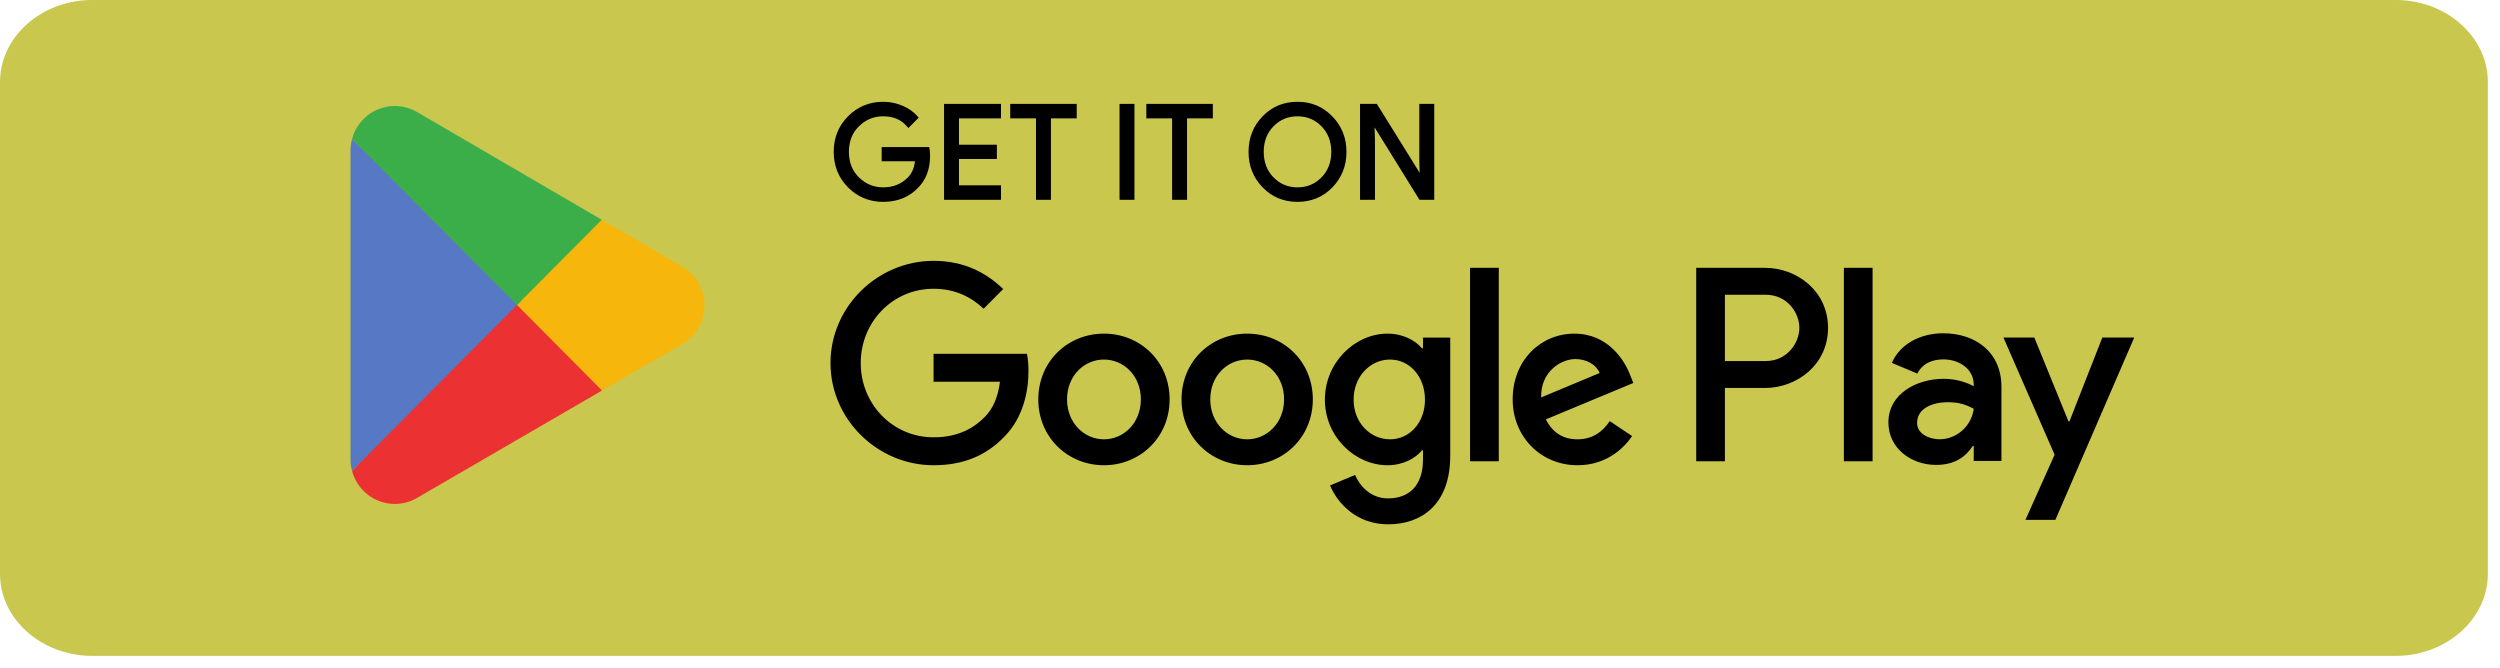
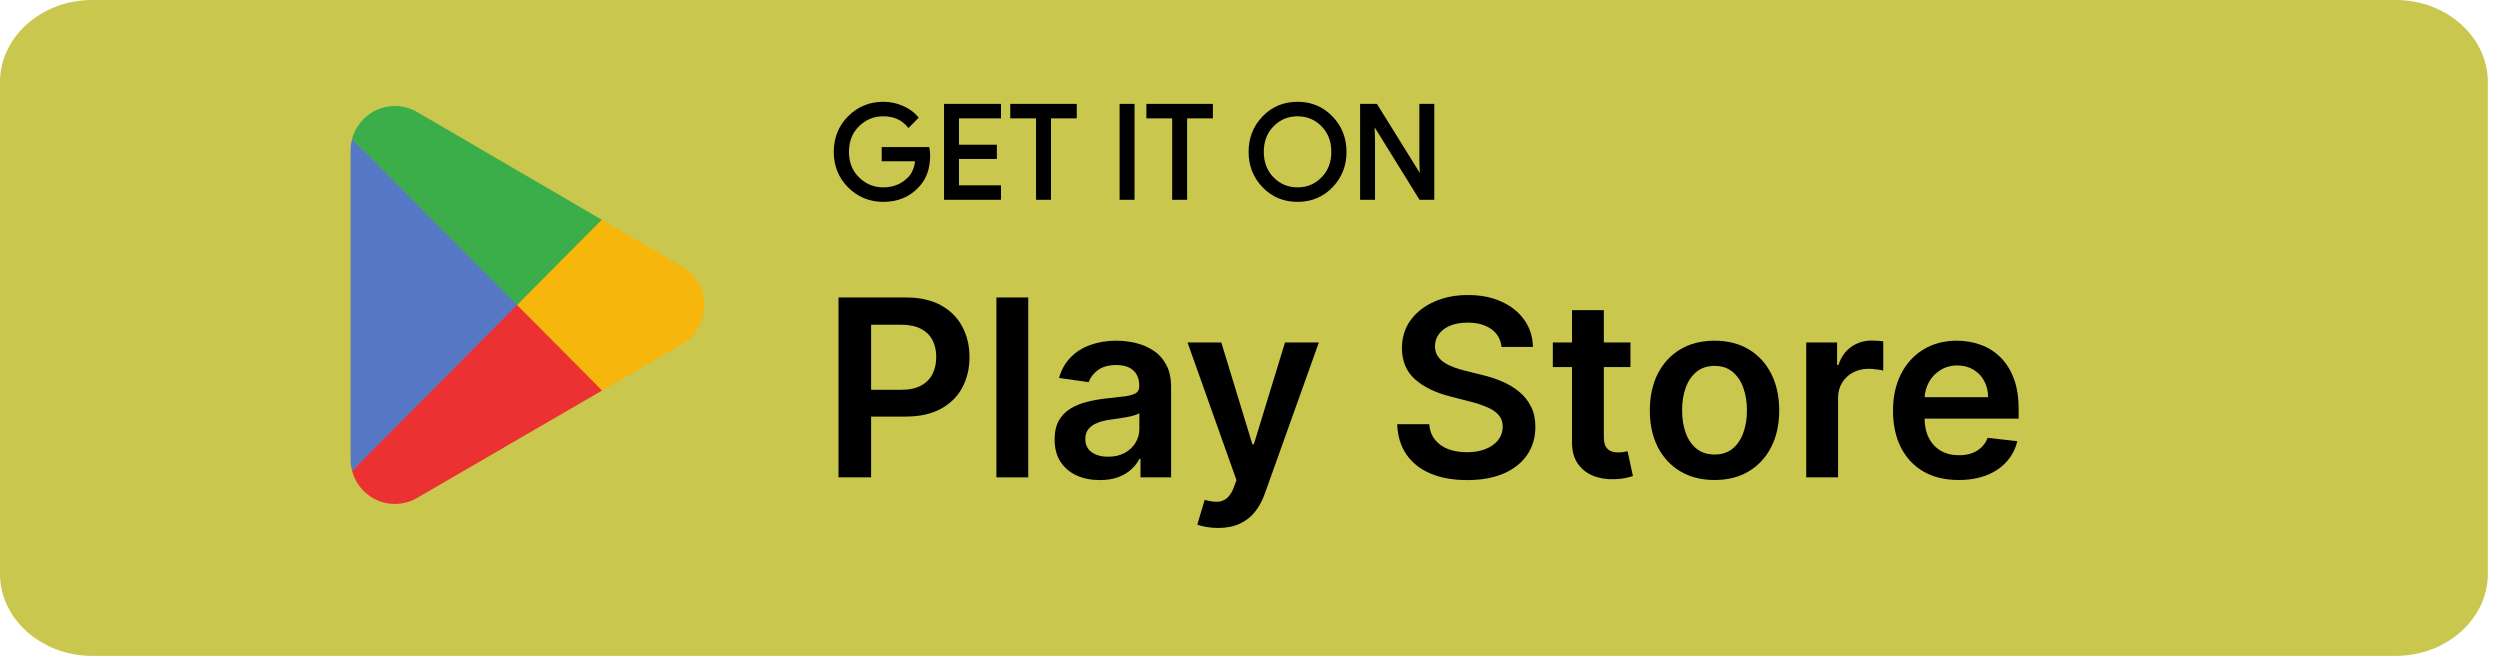
<svg xmlns="http://www.w3.org/2000/svg" width="161" height="43" viewBox="0 0 161 43" fill="none">
  <path d="M154.283 42.238H5.934C2.67 42.238 0 39.862 0 36.958V5.279C0 2.375 2.67 -0.001 5.934 -0.001H154.283C157.547 -0.001 160.217 2.375 160.217 5.279V36.958C160.217 39.862 157.547 42.238 154.283 42.238Z" fill="#C9C74D" />
-   <path d="M33.216 19.065L22.672 30.324C22.672 30.326 22.673 30.328 22.674 30.33C22.997 31.553 24.107 32.453 25.424 32.453C25.951 32.453 26.445 32.31 26.869 32.059L26.903 32.039L38.771 25.149L33.216 19.065Z" fill="#EB3131" />
-   <path d="M43.883 17.149L43.873 17.142L38.749 14.153L32.977 19.321L38.769 25.148L43.866 22.19C44.76 21.704 45.367 20.757 45.367 19.664C45.367 18.579 44.768 17.636 43.883 17.149Z" fill="#F6B60B" />
-   <path d="M22.671 8.956C22.608 9.191 22.574 9.437 22.574 9.693V29.587C22.574 29.843 22.607 30.09 22.671 30.324L33.578 19.354L22.671 8.956Z" fill="#5778C5" />
-   <path d="M33.294 19.641L38.752 14.152L26.896 7.237C26.465 6.977 25.963 6.827 25.424 6.827C24.107 6.827 22.996 7.729 22.672 8.953C22.672 8.954 22.672 8.955 22.672 8.956L33.294 19.641Z" fill="#3BAD49" />
-   <path d="M59.797 10.018C59.797 10.853 59.551 11.518 59.059 12.014C58.5 12.603 57.772 12.898 56.876 12.898C56.019 12.898 55.289 12.6 54.69 12.001C54.089 11.403 53.789 10.661 53.789 9.776C53.789 8.89 54.089 8.149 54.69 7.55C55.289 6.952 56.019 6.653 56.876 6.653C57.302 6.653 57.709 6.736 58.096 6.903C58.483 7.071 58.793 7.293 59.025 7.571L58.503 8.097C58.11 7.624 57.568 7.388 56.876 7.388C56.251 7.388 55.71 7.609 55.253 8.052C54.797 8.495 54.569 9.069 54.569 9.776C54.569 10.483 54.797 11.057 55.253 11.5C55.71 11.943 56.251 12.164 56.876 12.164C57.54 12.164 58.093 11.941 58.536 11.496C58.823 11.206 58.99 10.803 59.034 10.285H56.876V9.567H59.756C59.784 9.723 59.797 9.873 59.797 10.018Z" fill="black" />
-   <path d="M59.799 10.02H59.7C59.699 10.836 59.462 11.47 58.991 11.945L58.99 11.946L58.989 11.947C58.448 12.516 57.752 12.8 56.878 12.801C56.043 12.8 55.344 12.513 54.761 11.932C54.178 11.351 53.891 10.64 53.889 9.778C53.891 8.915 54.178 8.205 54.761 7.623C55.344 7.042 56.043 6.756 56.878 6.754C57.29 6.754 57.684 6.835 58.058 6.997C58.434 7.16 58.73 7.373 58.951 7.638L59.027 7.573L58.957 7.503L58.434 8.029L58.504 8.099L58.581 8.035C58.169 7.539 57.591 7.289 56.878 7.29C56.229 7.289 55.658 7.523 55.186 7.982C54.71 8.443 54.47 9.049 54.471 9.778C54.47 10.506 54.71 11.113 55.186 11.573C55.658 12.033 56.229 12.266 56.878 12.265C57.563 12.266 58.147 12.032 58.607 11.569C58.914 11.259 59.089 10.829 59.134 10.296L59.144 10.188H56.977V9.669H59.757V9.569L59.66 9.587C59.687 9.738 59.7 9.881 59.7 10.02H59.799H59.898C59.898 9.869 59.884 9.713 59.855 9.551L59.84 9.469H56.779V10.287V10.387H59.036V10.287L58.937 10.279C58.893 10.78 58.735 11.158 58.467 11.428C58.042 11.854 57.52 12.065 56.878 12.066C56.275 12.065 55.764 11.857 55.324 11.43C54.887 11.006 54.67 10.463 54.669 9.778C54.67 9.092 54.887 8.55 55.324 8.125C55.764 7.699 56.275 7.49 56.878 7.49C57.547 7.491 58.053 7.714 58.429 8.163L58.498 8.247L59.097 7.644L59.161 7.579L59.102 7.509C58.859 7.218 58.535 6.986 58.136 6.814C57.737 6.641 57.316 6.555 56.878 6.555C55.997 6.554 55.237 6.866 54.621 7.482C54.002 8.097 53.691 8.87 53.691 9.778C53.691 10.685 54.002 11.459 54.621 12.074C55.237 12.69 55.997 13.001 56.878 13C57.794 13.001 58.555 12.694 59.132 12.085L59.061 12.016L59.131 12.086C59.644 11.57 59.898 10.874 59.898 10.02H59.799Z" fill="black" />
-   <path d="M64.364 7.522H61.657V9.417H64.098V10.136H61.657V12.031H64.364V12.766H60.895V6.787H64.364V7.522Z" fill="black" />
+   <path d="M33.22 19.065L22.676 30.324C22.676 30.326 22.677 30.328 22.677 30.33C23.001 31.553 24.111 32.453 25.428 32.453C25.954 32.453 26.449 32.31 26.873 32.059L26.907 32.039L38.775 25.149L33.22 19.065Z" fill="#EB3131" />
+   <path d="M43.887 17.149L43.877 17.142L38.753 14.153L32.98 19.321L38.773 25.148L43.87 22.19C44.764 21.704 45.37 20.757 45.37 19.664C45.37 18.579 44.772 17.636 43.887 17.149Z" fill="#F6B60B" />
+   <path d="M22.675 8.956C22.611 9.191 22.578 9.437 22.578 9.693V29.587C22.578 29.843 22.611 30.09 22.675 30.324L33.582 19.354L22.675 8.956Z" fill="#5778C5" />
+   <path d="M33.298 19.641L38.755 14.152L26.9 7.237C26.469 6.977 25.966 6.827 25.428 6.827C24.111 6.827 23 7.729 22.676 8.953C22.676 8.954 22.676 8.955 22.676 8.956L33.298 19.641Z" fill="#3BAD49" />
+   <path d="M59.801 10.018C59.801 10.853 59.555 11.518 59.063 12.014C58.504 12.603 57.776 12.898 56.88 12.898C56.022 12.898 55.293 12.6 54.694 12.001C54.093 11.403 53.793 10.661 53.793 9.776C53.793 8.89 54.093 8.149 54.694 7.55C55.293 6.952 56.022 6.653 56.88 6.653C57.306 6.653 57.713 6.736 58.1 6.903C58.487 7.071 58.797 7.293 59.029 7.571L58.507 8.097C58.114 7.624 57.572 7.388 56.88 7.388C56.255 7.388 55.714 7.609 55.257 8.052C54.801 8.495 54.572 9.069 54.572 9.776C54.572 10.483 54.801 11.057 55.257 11.5C55.714 11.943 56.255 12.164 56.88 12.164C57.544 12.164 58.097 11.941 58.54 11.496C58.827 11.206 58.994 10.803 59.038 10.285H56.88V9.567H59.76C59.788 9.723 59.801 9.873 59.801 10.018Z" fill="black" />
+   <path d="M59.803 10.02H59.703C59.703 10.836 59.466 11.47 58.995 11.945L58.993 11.946L58.993 11.947C58.452 12.516 57.756 12.8 56.882 12.801C56.047 12.8 55.348 12.513 54.764 11.932C54.182 11.351 53.895 10.64 53.893 9.778C53.895 8.915 54.182 8.205 54.764 7.623C55.348 7.042 56.047 6.756 56.882 6.754C57.294 6.754 57.687 6.835 58.062 6.997C58.438 7.16 58.734 7.373 58.955 7.638L59.031 7.573L58.961 7.503L58.438 8.029L58.508 8.099L58.585 8.035C58.173 7.539 57.595 7.289 56.882 7.29C56.233 7.289 55.662 7.523 55.19 7.982C54.714 8.443 54.474 9.049 54.475 9.778C54.474 10.506 54.714 11.113 55.19 11.573C55.662 12.033 56.233 12.266 56.882 12.265C57.567 12.266 58.151 12.032 58.611 11.569C58.918 11.259 59.093 10.829 59.138 10.296L59.147 10.188H56.98V9.669H59.761V9.569L59.663 9.587C59.691 9.738 59.703 9.881 59.703 10.02H59.803H59.901C59.901 9.869 59.888 9.713 59.858 9.551L59.844 9.469H56.782V10.287V10.387H59.039V10.287L58.941 10.279C58.897 10.78 58.739 11.158 58.471 11.428C58.046 11.854 57.523 12.065 56.882 12.066C56.279 12.065 55.768 11.857 55.328 11.43C54.891 11.006 54.674 10.463 54.673 9.778C54.674 9.092 54.891 8.55 55.328 8.125C55.768 7.699 56.279 7.49 56.882 7.49C57.551 7.491 58.057 7.714 58.433 8.163L58.502 8.247L59.101 7.644L59.165 7.579L59.106 7.509C58.863 7.218 58.539 6.986 58.14 6.814C57.741 6.641 57.32 6.555 56.882 6.555C56.001 6.554 55.241 6.866 54.625 7.482C54.006 8.097 53.694 8.87 53.695 9.778C53.694 10.685 54.006 11.459 54.625 12.074C55.241 12.69 56.001 13.001 56.882 13C57.798 13.001 58.559 12.694 59.136 12.085L59.065 12.016L59.135 12.086C59.648 11.57 59.902 10.874 59.901 10.02H59.803Z" fill="black" />
+   <path d="M64.368 7.522H61.661V9.417H64.102V10.136H61.661V12.031H64.368V12.766H60.898V6.787H64.368V7.522Z" fill="black" />
  <path d="M64.365 7.524V7.424H61.56V9.519H64V10.038L61.56 10.038V12.133H64.266V12.668H60.995V6.889H64.266V7.524H64.365V7.424V7.524H64.464V6.789V6.69H60.797V12.867H64.464V12.033V11.934H61.758V10.237H64.198V9.419V9.32H61.758V7.623H64.464V7.524H64.365Z" fill="black" />
-   <path d="M67.584 12.766H66.82V7.522H65.16V6.787H69.244V7.522H67.584V12.766Z" fill="black" />
-   <path d="M67.581 12.768V12.668H66.916V7.424H65.257V6.889H69.142V7.424H67.482V12.768H67.581V12.668V12.768H67.68V7.623H69.34V6.789V6.69H65.059V7.524V7.623H66.718V12.867H67.581H67.68V12.768H67.581Z" fill="black" />
-   <path d="M72.195 12.766V6.787H72.959V12.766H72.195Z" fill="black" />
-   <path d="M72.197 12.768H72.296V6.889H72.861V12.668H72.197V12.768H72.296H72.197V12.867H72.96H73.059V6.69H72.197H72.098V12.867H72.197V12.768Z" fill="black" />
-   <path d="M76.346 12.766H75.582V7.522H73.922V6.787H78.005V7.522H76.346V12.766Z" fill="black" />
-   <path d="M76.347 12.768V12.668H75.682V7.424H74.022V6.889H77.908V7.424H76.248V12.768H76.347V12.668V12.768H76.446V7.623H78.106V6.789V6.69H73.824V7.524V7.623H75.484V12.867H76.347H76.446V12.768H76.347Z" fill="black" />
-   <path d="M81.943 11.492C82.383 11.94 82.921 12.164 83.558 12.164C84.194 12.164 84.732 11.94 85.171 11.492C85.612 11.044 85.832 10.471 85.832 9.776C85.832 9.08 85.612 8.508 85.171 8.06C84.732 7.612 84.194 7.388 83.558 7.388C82.921 7.388 82.383 7.612 81.943 8.06C81.504 8.508 81.283 9.08 81.283 9.776C81.283 10.471 81.504 11.044 81.943 11.492ZM85.736 11.992C85.152 12.597 84.425 12.898 83.558 12.898C82.689 12.898 81.962 12.597 81.379 11.992C80.795 11.389 80.504 10.65 80.504 9.776C80.504 8.902 80.795 8.163 81.379 7.559C81.962 6.955 82.689 6.653 83.558 6.653C84.421 6.653 85.146 6.956 85.733 7.563C86.319 8.17 86.612 8.907 86.612 9.776C86.612 10.65 86.319 11.389 85.736 11.992Z" fill="black" />
-   <path d="M81.944 11.494L81.874 11.564C82.33 12.03 82.899 12.266 83.559 12.265C84.218 12.266 84.788 12.03 85.243 11.564C85.703 11.098 85.933 10.494 85.933 9.778C85.933 9.061 85.703 8.458 85.243 7.992C84.788 7.526 84.218 7.289 83.559 7.29C82.899 7.289 82.33 7.526 81.874 7.992C81.416 8.458 81.185 9.061 81.186 9.778C81.185 10.494 81.416 11.098 81.874 11.564L81.944 11.494L82.015 11.424C81.595 10.994 81.385 10.453 81.384 9.778C81.385 9.103 81.595 8.562 82.015 8.132C82.439 7.702 82.945 7.491 83.559 7.49C84.172 7.491 84.68 7.702 85.103 8.132C85.523 8.562 85.734 9.103 85.734 9.778C85.734 10.453 85.523 10.994 85.103 11.424C84.68 11.854 84.172 12.065 83.559 12.066C82.945 12.065 82.439 11.854 82.015 11.424L81.944 11.494ZM85.738 11.994L85.667 11.925C85.099 12.51 84.405 12.8 83.559 12.801C82.713 12.8 82.018 12.51 81.451 11.925L81.449 11.922L81.451 11.925C80.885 11.338 80.605 10.629 80.604 9.778C80.605 8.926 80.885 8.218 81.451 7.63C82.018 7.045 82.713 6.756 83.559 6.754C84.399 6.756 85.092 7.046 85.663 7.635C86.232 8.225 86.513 8.932 86.514 9.778C86.513 10.629 86.233 11.338 85.667 11.925L85.738 11.994L85.809 12.063C86.409 11.443 86.713 10.674 86.712 9.778C86.713 8.887 86.408 8.119 85.805 7.496C85.201 6.87 84.446 6.554 83.559 6.555C82.668 6.554 81.909 6.869 81.31 7.492V7.492C80.708 8.112 80.406 8.882 80.406 9.778C80.406 10.674 80.708 11.443 81.31 12.064L81.312 12.067L81.31 12.063C81.909 12.687 82.668 13.001 83.559 13C84.45 13.001 85.208 12.687 85.809 12.063L85.738 11.994Z" fill="black" />
-   <path d="M87.684 12.766V6.787H88.613L91.501 11.438H91.534L91.501 10.286V6.787H92.265V12.766H91.468L88.447 7.89H88.414L88.447 9.042V12.766H87.684Z" fill="black" />
-   <path d="M87.685 12.768H87.784V6.889H88.559L91.447 11.54H91.535H91.637L91.601 10.286V6.889H92.167V12.668H91.524L88.503 7.792H88.415H88.313L88.349 9.046V12.668H87.685V12.768H87.784H87.685V12.867H88.448H88.547V9.042L88.514 7.889L88.415 7.891V7.991H88.448V7.891L88.364 7.944L91.414 12.867H92.266H92.365V6.69H91.502H91.403V10.289L91.436 11.443L91.535 11.44V11.34H91.502V11.44L91.586 11.387L88.669 6.69H87.685H87.586V12.867H87.685V12.768Z" fill="black" />
-   <path d="M118.745 29.704H120.594V17.248H118.745V29.704ZM135.391 21.735L133.273 27.135H133.209L131.01 21.735H129.02L132.317 29.283L130.437 33.481H132.365L137.446 21.735H135.391ZM124.911 28.289C124.305 28.289 123.461 27.985 123.461 27.232C123.461 26.27 124.513 25.902 125.42 25.902C126.233 25.902 126.614 26.078 127.108 26.319C126.965 27.472 125.977 28.289 124.911 28.289ZM125.133 21.463C123.795 21.463 122.41 22.056 121.836 23.37L123.477 24.059C123.827 23.37 124.48 23.145 125.165 23.145C126.121 23.145 127.092 23.722 127.108 24.748V24.876C126.774 24.684 126.058 24.395 125.181 24.395C123.413 24.395 121.613 25.373 121.613 27.2C121.613 28.866 123.063 29.94 124.687 29.94C125.93 29.94 126.614 29.379 127.045 28.722H127.108V29.684H128.892V24.908C128.892 22.697 127.252 21.463 125.133 21.463ZM113.712 23.252H111.084V18.982H113.712C115.094 18.982 115.878 20.133 115.878 21.117C115.878 22.082 115.094 23.252 113.712 23.252ZM113.665 17.248H109.237V29.704H111.084V24.985H113.665C115.713 24.985 117.726 23.493 117.726 21.117C117.726 18.74 115.713 17.248 113.665 17.248ZM89.518 28.292C88.241 28.292 87.172 27.216 87.172 25.739C87.172 24.247 88.241 23.155 89.518 23.155C90.778 23.155 91.768 24.247 91.768 25.739C91.768 27.216 90.778 28.292 89.518 28.292ZM91.64 22.433H91.576C91.162 21.935 90.363 21.486 89.358 21.486C87.252 21.486 85.322 23.348 85.322 25.739C85.322 28.115 87.252 29.961 89.358 29.961C90.363 29.961 91.162 29.512 91.576 28.998H91.64V29.608C91.64 31.23 90.778 32.096 89.39 32.096C88.257 32.096 87.555 31.277 87.268 30.587L85.657 31.261C86.119 32.385 87.348 33.766 89.39 33.766C91.56 33.766 93.395 32.481 93.395 29.351V21.742H91.64V22.433ZM94.671 29.704H96.522V17.248H94.671V29.704ZM99.251 25.595C99.203 23.957 100.511 23.123 101.453 23.123C102.187 23.123 102.809 23.492 103.016 24.022L99.251 25.595ZM104.995 24.183C104.644 23.235 103.575 21.486 101.389 21.486C99.219 21.486 97.416 23.203 97.416 25.723C97.416 28.099 99.203 29.961 101.596 29.961C103.527 29.961 104.644 28.773 105.107 28.083L103.671 27.12C103.192 27.826 102.538 28.292 101.596 28.292C100.655 28.292 99.985 27.858 99.554 27.008L105.186 24.664L104.995 24.183ZM60.122 22.786V24.584H64.398C64.27 25.595 63.935 26.333 63.425 26.847C62.803 27.473 61.829 28.163 60.122 28.163C57.489 28.163 55.431 26.029 55.431 23.38C55.431 20.731 57.489 18.596 60.122 18.596C61.542 18.596 62.579 19.158 63.345 19.881L64.605 18.613C63.536 17.585 62.116 16.798 60.122 16.798C56.516 16.798 53.484 19.752 53.484 23.38C53.484 27.008 56.516 29.961 60.122 29.961C62.069 29.961 63.536 29.319 64.685 28.115C65.866 26.927 66.233 25.258 66.233 23.91C66.233 23.492 66.201 23.107 66.137 22.786H60.122ZM71.094 28.292C69.818 28.292 68.717 27.232 68.717 25.723C68.717 24.198 69.818 23.155 71.094 23.155C72.371 23.155 73.472 24.198 73.472 25.723C73.472 27.232 72.371 28.292 71.094 28.292ZM71.094 21.486C68.765 21.486 66.866 23.267 66.866 25.723C66.866 28.163 68.765 29.961 71.094 29.961C73.424 29.961 75.323 28.163 75.323 25.723C75.323 23.267 73.424 21.486 71.094 21.486ZM80.318 28.292C79.042 28.292 77.941 27.232 77.941 25.723C77.941 24.198 79.042 23.155 80.318 23.155C81.594 23.155 82.695 24.198 82.695 25.723C82.695 27.232 81.594 28.292 80.318 28.292ZM80.318 21.486C77.989 21.486 76.09 23.267 76.09 25.723C76.09 28.163 77.989 29.961 80.318 29.961C82.648 29.961 84.546 28.163 84.546 25.723C84.546 23.267 82.648 21.486 80.318 21.486Z" fill="black" />
+   <path d="M67.588 12.766H66.824V7.522H65.164V6.787H69.248V7.522H67.588V12.766Z" fill="black" />
+   <path d="M67.585 12.768V12.668H66.92V7.424H65.261V6.889H69.146V7.424H67.486V12.768H67.585V12.668V12.768H67.684V7.623H69.344V6.789V6.69H65.062V7.524V7.623H66.722V12.867H67.585H67.684V12.768H67.585Z" fill="black" />
+   <path d="M72.199 12.766V6.787H72.963V12.766H72.199Z" fill="black" />
+   <path d="M72.201 12.768H72.3V6.889H72.865V12.668H72.201V12.768H72.3H72.201V12.867H72.964H73.063V6.69H72.201H72.102V12.867H72.201V12.768Z" fill="black" />
+   <path d="M76.35 12.766H75.585V7.522H73.926V6.787H78.009V7.522H76.35V12.766Z" fill="black" />
+   <path d="M76.351 12.768V12.668H75.686V7.424H74.026V6.889H77.912V7.424H76.252V12.768H76.351V12.668V12.768H76.45V7.623H78.11V6.789V6.69H73.828V7.524V7.623H75.488V12.867H76.351H76.45V12.768H76.351Z" fill="black" />
+   <path d="M81.947 11.492C82.387 11.94 82.925 12.164 83.561 12.164C84.198 12.164 84.736 11.94 85.175 11.492C85.616 11.044 85.836 10.471 85.836 9.776C85.836 9.08 85.616 8.508 85.175 8.06C84.736 7.612 84.198 7.388 83.561 7.388C82.925 7.388 82.387 7.612 81.947 8.06C81.508 8.508 81.287 9.08 81.287 9.776C81.287 10.471 81.508 11.044 81.947 11.492ZM85.74 11.992C85.156 12.597 84.43 12.898 83.561 12.898C82.692 12.898 81.966 12.597 81.383 11.992C80.799 11.389 80.508 10.65 80.508 9.776C80.508 8.902 80.799 8.163 81.383 7.559C81.966 6.955 82.692 6.653 83.561 6.653C84.425 6.653 85.15 6.956 85.736 7.563C86.323 8.17 86.616 8.907 86.616 9.776C86.616 10.65 86.323 11.389 85.74 11.992Z" fill="black" />
+   <path d="M81.948 11.494L81.878 11.564C82.334 12.03 82.903 12.266 83.563 12.265C84.222 12.266 84.792 12.03 85.247 11.564C85.706 11.098 85.937 10.494 85.937 9.778C85.937 9.061 85.706 8.458 85.247 7.992C84.792 7.526 84.222 7.289 83.563 7.29C82.903 7.289 82.334 7.526 81.878 7.992C81.42 8.458 81.189 9.061 81.19 9.778C81.189 10.494 81.42 11.098 81.878 11.564L81.948 11.494L82.019 11.424C81.599 10.994 81.389 10.453 81.388 9.778C81.389 9.103 81.599 8.562 82.019 8.132C82.443 7.702 82.949 7.491 83.563 7.49C84.176 7.491 84.683 7.702 85.106 8.132C85.527 8.562 85.737 9.103 85.738 9.778C85.737 10.453 85.527 10.994 85.106 11.424C84.683 11.854 84.176 12.065 83.563 12.066C82.949 12.065 82.443 11.854 82.019 11.424L81.948 11.494ZM85.742 11.994L85.671 11.925C85.103 12.51 84.409 12.8 83.563 12.801C82.717 12.8 82.022 12.51 81.455 11.925L81.453 11.922L81.455 11.925C80.889 11.338 80.609 10.629 80.608 9.778C80.609 8.926 80.889 8.218 81.455 7.63C82.022 7.045 82.717 6.756 83.563 6.754C84.403 6.756 85.096 7.046 85.667 7.635C86.236 8.225 86.517 8.932 86.518 9.778C86.517 10.629 86.236 11.338 85.671 11.925L85.742 11.994L85.813 12.063C86.413 11.443 86.717 10.674 86.716 9.778C86.717 8.887 86.412 8.119 85.809 7.496C85.205 6.87 84.45 6.554 83.563 6.555C82.671 6.554 81.913 6.869 81.314 7.492V7.492C80.712 8.112 80.409 8.882 80.41 9.778C80.409 10.674 80.712 11.443 81.314 12.064L81.316 12.067L81.314 12.063C81.913 12.687 82.671 13.001 83.563 13C84.454 13.001 85.212 12.687 85.813 12.063L85.742 11.994Z" fill="black" />
+   <path d="M87.688 12.766V6.787H88.617L91.505 11.438H91.538L91.505 10.286V6.787H92.269V12.766H91.472L88.45 7.89H88.418L88.45 9.042V12.766H87.688Z" fill="black" />
+   <path d="M87.689 12.768H87.788V6.889H88.563L91.451 11.54H91.539H91.641L91.605 10.286V6.889H92.171V12.668H91.528L88.507 7.792H88.419H88.317L88.353 9.046V12.668H87.689V12.768H87.788H87.689V12.867H88.452H88.551V9.042L88.518 7.889L88.419 7.891V7.991H88.452V7.891L88.368 7.944L91.418 12.867H92.27H92.369V6.69H91.506H91.407V10.289L91.44 11.443L91.539 11.44V11.34H91.506V11.44L91.59 11.387L88.673 6.69H87.689H87.59V12.867H87.689V12.768Z" fill="black" />
+   <path d="M54 30.742V19.158H58.348C59.238 19.158 59.986 19.324 60.59 19.656C61.197 19.988 61.656 20.444 61.965 21.025C62.278 21.602 62.435 22.258 62.435 22.993C62.435 23.736 62.278 24.396 61.965 24.973C61.652 25.55 61.19 26.004 60.578 26.336C59.967 26.664 59.214 26.828 58.319 26.828H55.438V25.103H58.036C58.557 25.103 58.984 25.012 59.316 24.831C59.648 24.651 59.893 24.402 60.052 24.085C60.214 23.768 60.295 23.404 60.295 22.993C60.295 22.582 60.214 22.22 60.052 21.907C59.893 21.594 59.646 21.351 59.31 21.178C58.978 21 58.55 20.912 58.025 20.912H56.1V30.742H54Z" fill="black" />
+   <path d="M66.218 19.158V30.742H64.169V19.158H66.218Z" fill="black" />
+   <path d="M70.828 30.917C70.276 30.917 69.78 30.819 69.339 30.623C68.901 30.424 68.554 30.129 68.297 29.741C68.044 29.353 67.918 28.874 67.918 28.304C67.918 27.814 68.008 27.409 68.189 27.088C68.371 26.768 68.618 26.511 68.931 26.319C69.244 26.127 69.597 25.982 69.99 25.884C70.386 25.782 70.796 25.708 71.218 25.663C71.728 25.61 72.141 25.563 72.458 25.521C72.775 25.476 73.005 25.408 73.149 25.318C73.296 25.224 73.369 25.078 73.369 24.882V24.848C73.369 24.422 73.243 24.092 72.99 23.859C72.737 23.625 72.373 23.508 71.897 23.508C71.396 23.508 70.997 23.617 70.703 23.836C70.412 24.055 70.216 24.313 70.114 24.611L68.201 24.339C68.352 23.811 68.601 23.37 68.948 23.016C69.295 22.658 69.72 22.39 70.222 22.213C70.724 22.032 71.279 21.941 71.886 21.941C72.305 21.941 72.722 21.99 73.137 22.088C73.552 22.186 73.932 22.348 74.275 22.575C74.619 22.797 74.894 23.101 75.102 23.485C75.313 23.87 75.419 24.351 75.419 24.928V30.742H73.449V29.549H73.381C73.256 29.79 73.081 30.016 72.854 30.227C72.632 30.435 72.35 30.603 72.011 30.731C71.675 30.855 71.28 30.917 70.828 30.917ZM71.36 29.413C71.771 29.413 72.128 29.332 72.43 29.17C72.732 29.004 72.964 28.785 73.126 28.514C73.292 28.242 73.375 27.946 73.375 27.626V26.602C73.311 26.655 73.201 26.704 73.047 26.749C72.896 26.794 72.726 26.834 72.537 26.868C72.349 26.902 72.162 26.932 71.977 26.958C71.792 26.985 71.631 27.007 71.496 27.026C71.19 27.067 70.916 27.135 70.675 27.23C70.433 27.324 70.243 27.456 70.103 27.626C69.963 27.791 69.894 28.006 69.894 28.27C69.894 28.647 70.031 28.932 70.307 29.124C70.582 29.317 70.933 29.413 71.36 29.413Z" fill="black" />
+   <path d="M78.442 34C78.162 34 77.904 33.977 77.666 33.932C77.432 33.891 77.245 33.842 77.106 33.785L77.581 32.19C77.879 32.277 78.145 32.318 78.379 32.315C78.613 32.311 78.819 32.237 78.996 32.094C79.178 31.954 79.331 31.721 79.455 31.392L79.63 30.923L76.477 22.054H78.651L80.655 28.615H80.746L82.755 22.054H84.935L81.453 31.794C81.291 32.254 81.076 32.648 80.808 32.976C80.54 33.308 80.212 33.561 79.823 33.734C79.438 33.911 78.978 34 78.442 34Z" fill="black" />
+   <path d="M96.699 22.343C96.646 21.849 96.423 21.464 96.031 21.189C95.642 20.914 95.136 20.776 94.513 20.776C94.076 20.776 93.7 20.842 93.387 20.974C93.074 21.106 92.834 21.285 92.668 21.511C92.502 21.738 92.417 21.996 92.413 22.286C92.413 22.527 92.468 22.737 92.577 22.914C92.691 23.091 92.844 23.242 93.036 23.366C93.228 23.487 93.442 23.589 93.676 23.672C93.91 23.755 94.145 23.825 94.383 23.881L95.47 24.153C95.908 24.255 96.329 24.392 96.733 24.566C97.14 24.739 97.504 24.958 97.825 25.222C98.15 25.486 98.406 25.804 98.595 26.178C98.784 26.551 98.878 26.988 98.878 27.49C98.878 28.169 98.705 28.766 98.357 29.283C98.01 29.796 97.508 30.197 96.852 30.488C96.199 30.774 95.408 30.917 94.48 30.917C93.578 30.917 92.794 30.778 92.13 30.499C91.47 30.22 90.953 29.813 90.579 29.277C90.209 28.742 90.009 28.089 89.979 27.32H92.045C92.076 27.724 92.2 28.059 92.419 28.327C92.638 28.595 92.923 28.794 93.274 28.927C93.629 29.058 94.025 29.124 94.463 29.124C94.919 29.124 95.319 29.057 95.663 28.921C96.01 28.781 96.282 28.589 96.478 28.344C96.674 28.095 96.774 27.805 96.778 27.473C96.774 27.171 96.686 26.922 96.512 26.726C96.338 26.526 96.095 26.36 95.782 26.229C95.472 26.093 95.11 25.972 94.695 25.866L93.376 25.527C92.421 25.282 91.666 24.911 91.111 24.413C90.56 23.911 90.285 23.246 90.285 22.416C90.285 21.734 90.47 21.136 90.84 20.623C91.213 20.11 91.721 19.713 92.362 19.43C93.004 19.143 93.73 19 94.542 19C95.365 19 96.085 19.143 96.704 19.43C97.327 19.713 97.816 20.107 98.171 20.612C98.525 21.113 98.708 21.69 98.72 22.343H96.699Z" fill="black" />
+   <path d="M105.002 22.054V23.638H100.003V22.054H105.002ZM101.237 19.973H103.287V28.129C103.287 28.404 103.328 28.615 103.411 28.762C103.498 28.906 103.611 29.004 103.751 29.057C103.891 29.109 104.045 29.136 104.215 29.136C104.344 29.136 104.461 29.126 104.566 29.108C104.676 29.089 104.759 29.072 104.815 29.057L105.161 30.657C105.051 30.695 104.895 30.736 104.691 30.782C104.491 30.827 104.245 30.853 103.955 30.861C103.442 30.876 102.979 30.799 102.568 30.629C102.156 30.456 101.83 30.188 101.588 29.826C101.351 29.464 101.234 29.011 101.237 28.468V19.973Z" fill="black" />
+   <path d="M110.415 30.912C109.566 30.912 108.83 30.725 108.208 30.352C107.585 29.979 107.102 29.456 106.758 28.785C106.419 28.114 106.249 27.33 106.249 26.432C106.249 25.535 106.419 24.748 106.758 24.073C107.102 23.399 107.585 22.874 108.208 22.501C108.83 22.128 109.566 21.941 110.415 21.941C111.265 21.941 112.001 22.128 112.623 22.501C113.246 22.874 113.727 23.399 114.067 24.073C114.41 24.748 114.582 25.535 114.582 26.432C114.582 27.33 114.41 28.114 114.067 28.785C113.727 29.456 113.246 29.979 112.623 30.352C112.001 30.725 111.265 30.912 110.415 30.912ZM110.427 29.271C110.887 29.271 111.272 29.145 111.582 28.892C111.891 28.636 112.121 28.293 112.272 27.863C112.427 27.433 112.504 26.954 112.504 26.427C112.504 25.895 112.427 25.414 112.272 24.984C112.121 24.55 111.891 24.206 111.582 23.949C111.272 23.693 110.887 23.564 110.427 23.564C109.955 23.564 109.563 23.693 109.249 23.949C108.94 24.206 108.708 24.55 108.553 24.984C108.402 25.414 108.327 25.895 108.327 26.427C108.327 26.954 108.402 27.433 108.553 27.863C108.708 28.293 108.94 28.636 109.249 28.892C109.563 29.145 109.955 29.271 110.427 29.271Z" fill="black" />
+   <path d="M116.321 30.742V22.054H118.308V23.502H118.399C118.558 23.001 118.829 22.614 119.214 22.343C119.603 22.067 120.046 21.93 120.545 21.93C120.658 21.93 120.784 21.936 120.924 21.947C121.067 21.954 121.186 21.968 121.281 21.986V23.87C121.194 23.84 121.056 23.813 120.867 23.791C120.682 23.764 120.503 23.751 120.329 23.751C119.956 23.751 119.62 23.832 119.322 23.994C119.027 24.153 118.795 24.373 118.625 24.656C118.456 24.939 118.371 25.265 118.371 25.635V30.742H116.321Z" fill="black" />
+   <path d="M126.133 30.912C125.262 30.912 124.509 30.731 123.875 30.369C123.244 30.003 122.759 29.486 122.42 28.819C122.08 28.148 121.91 27.358 121.91 26.449C121.91 25.555 122.08 24.771 122.42 24.096C122.763 23.417 123.243 22.89 123.858 22.512C124.473 22.132 125.196 21.941 126.026 21.941C126.562 21.941 127.068 22.028 127.543 22.201C128.022 22.371 128.445 22.635 128.811 22.993C129.181 23.351 129.472 23.808 129.683 24.362C129.894 24.913 130 25.569 130 26.33V26.958H122.873V25.578H128.036C128.032 25.186 127.947 24.837 127.781 24.532C127.615 24.223 127.383 23.979 127.085 23.802C126.79 23.625 126.447 23.536 126.054 23.536C125.635 23.536 125.267 23.638 124.95 23.842C124.633 24.041 124.386 24.305 124.209 24.634C124.035 24.958 123.946 25.314 123.943 25.703V26.907C123.943 27.413 124.035 27.846 124.22 28.208C124.405 28.566 124.663 28.842 124.996 29.034C125.328 29.223 125.716 29.317 126.162 29.317C126.46 29.317 126.73 29.275 126.971 29.192C127.213 29.106 127.422 28.979 127.6 28.813C127.777 28.647 127.911 28.442 128.002 28.197L129.915 28.412C129.794 28.917 129.564 29.358 129.224 29.735C128.889 30.109 128.458 30.399 127.934 30.606C127.409 30.81 126.809 30.912 126.133 30.912Z" fill="black" />
</svg>
